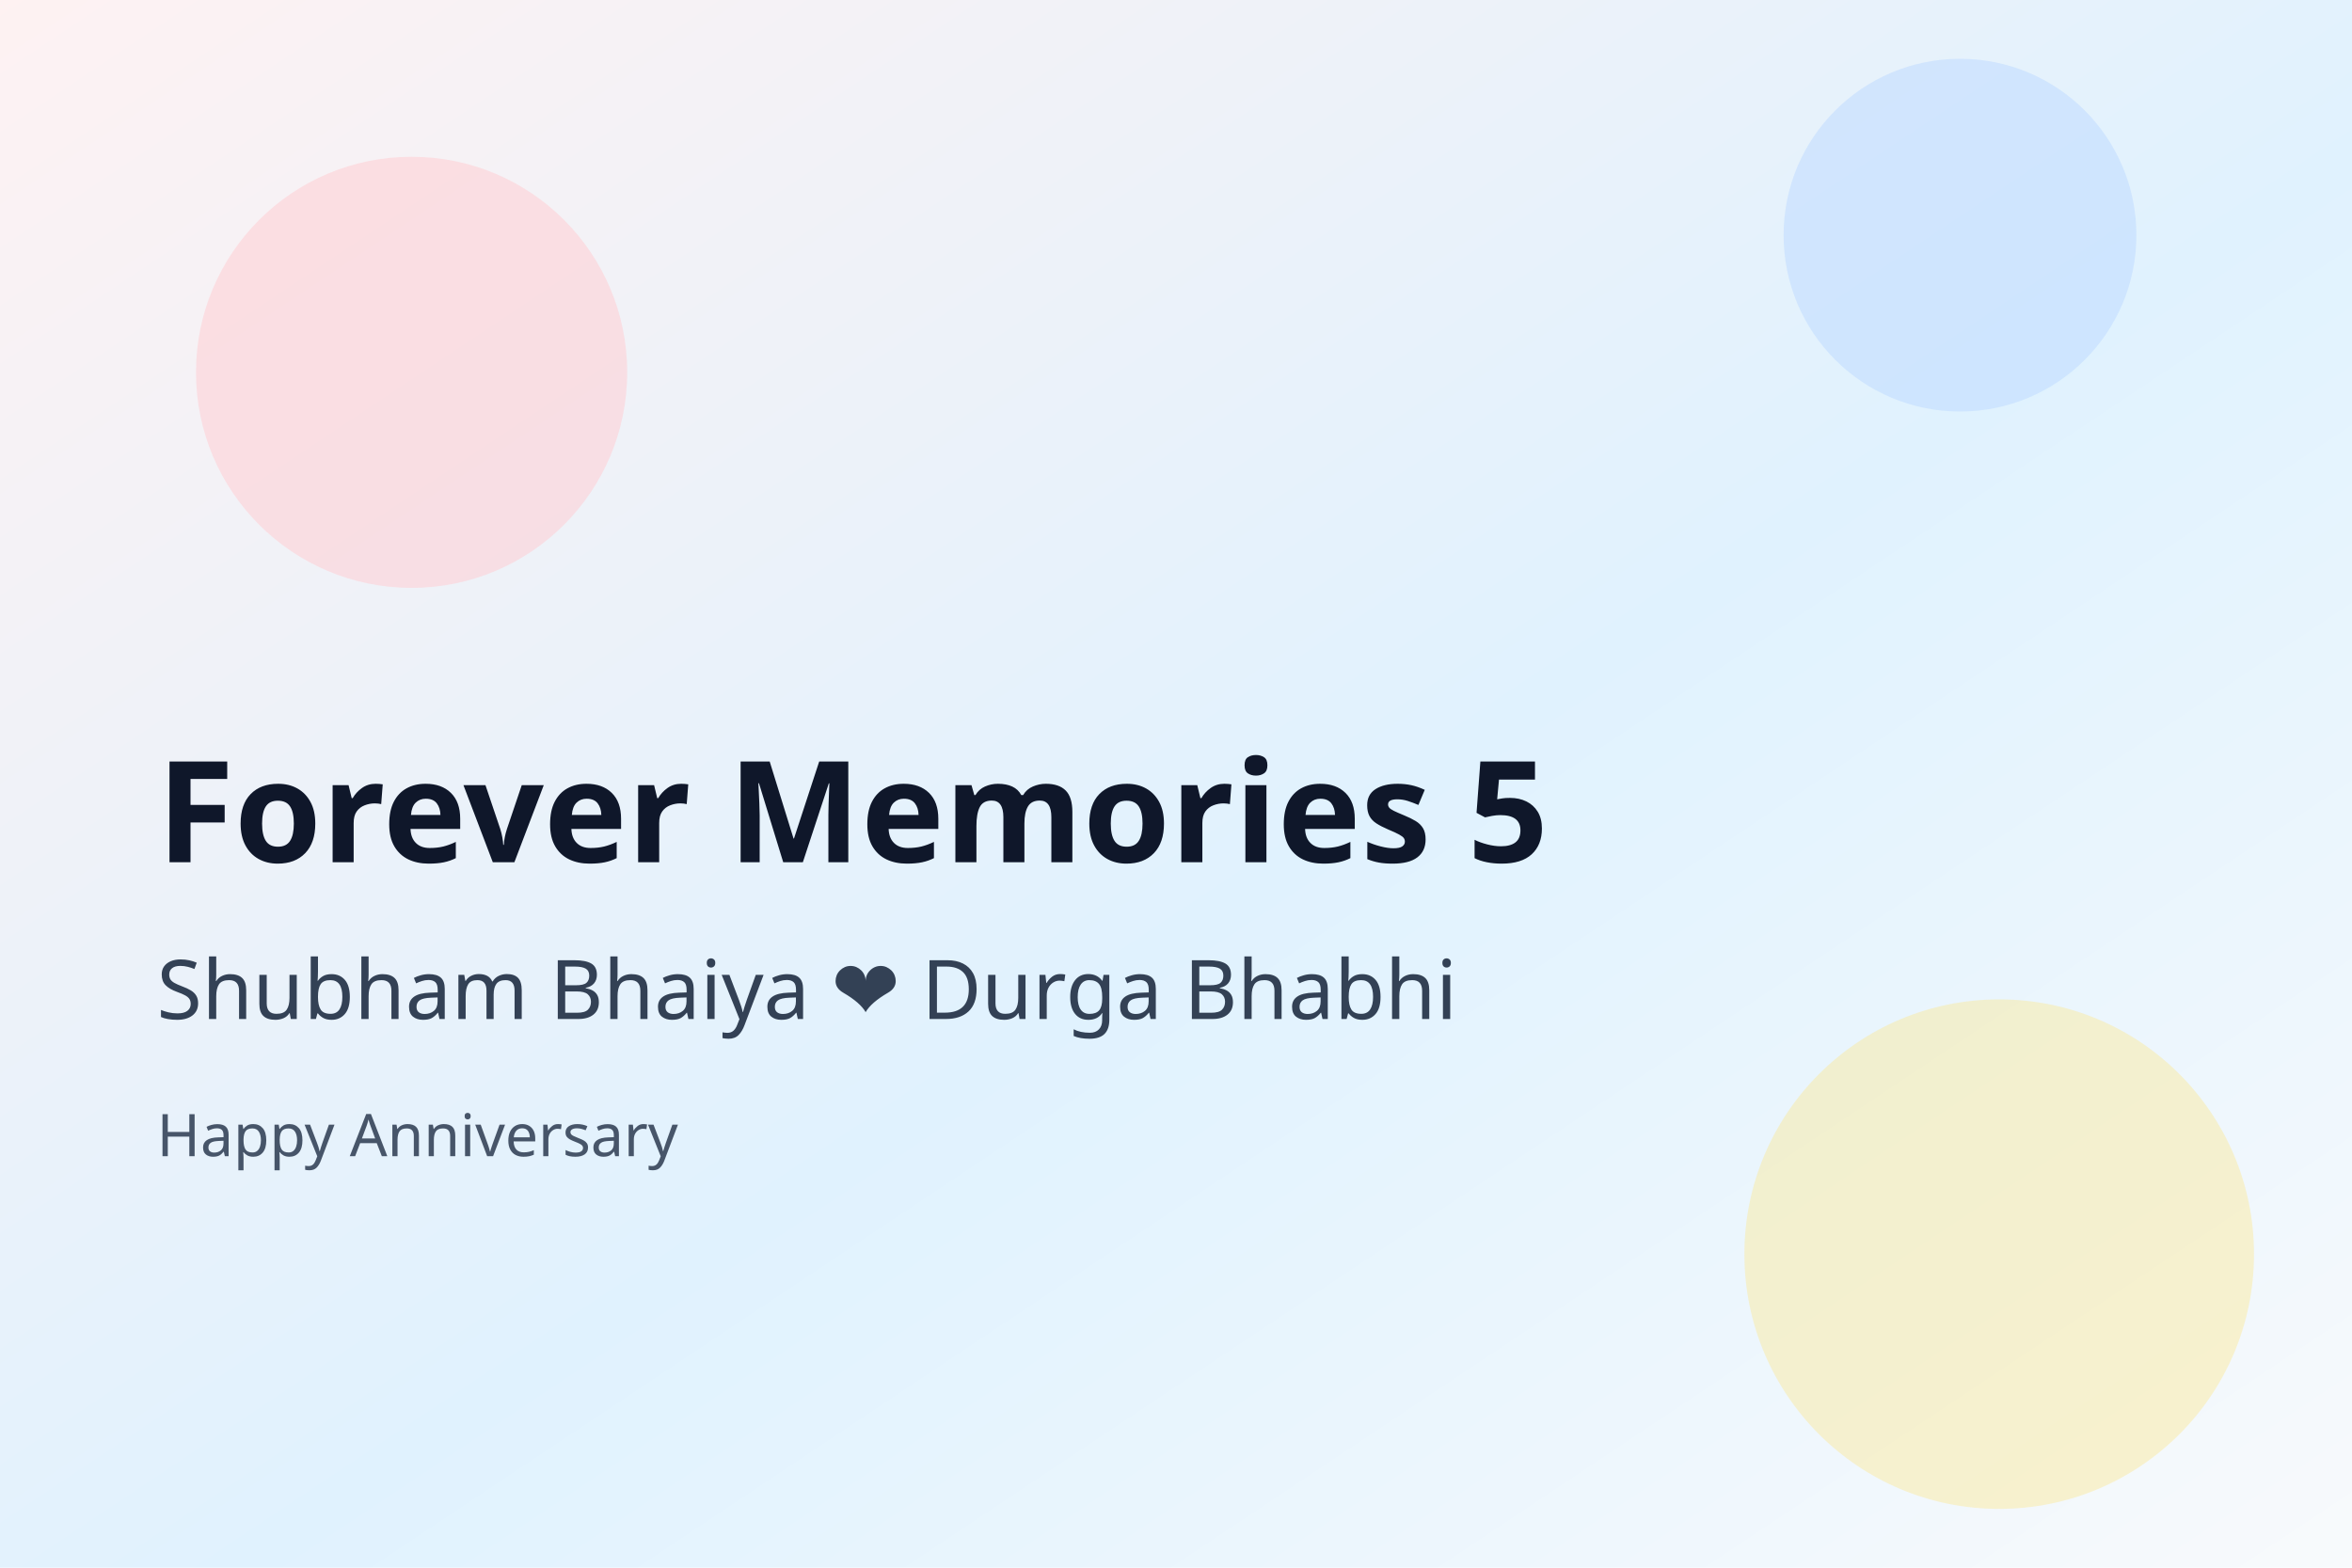
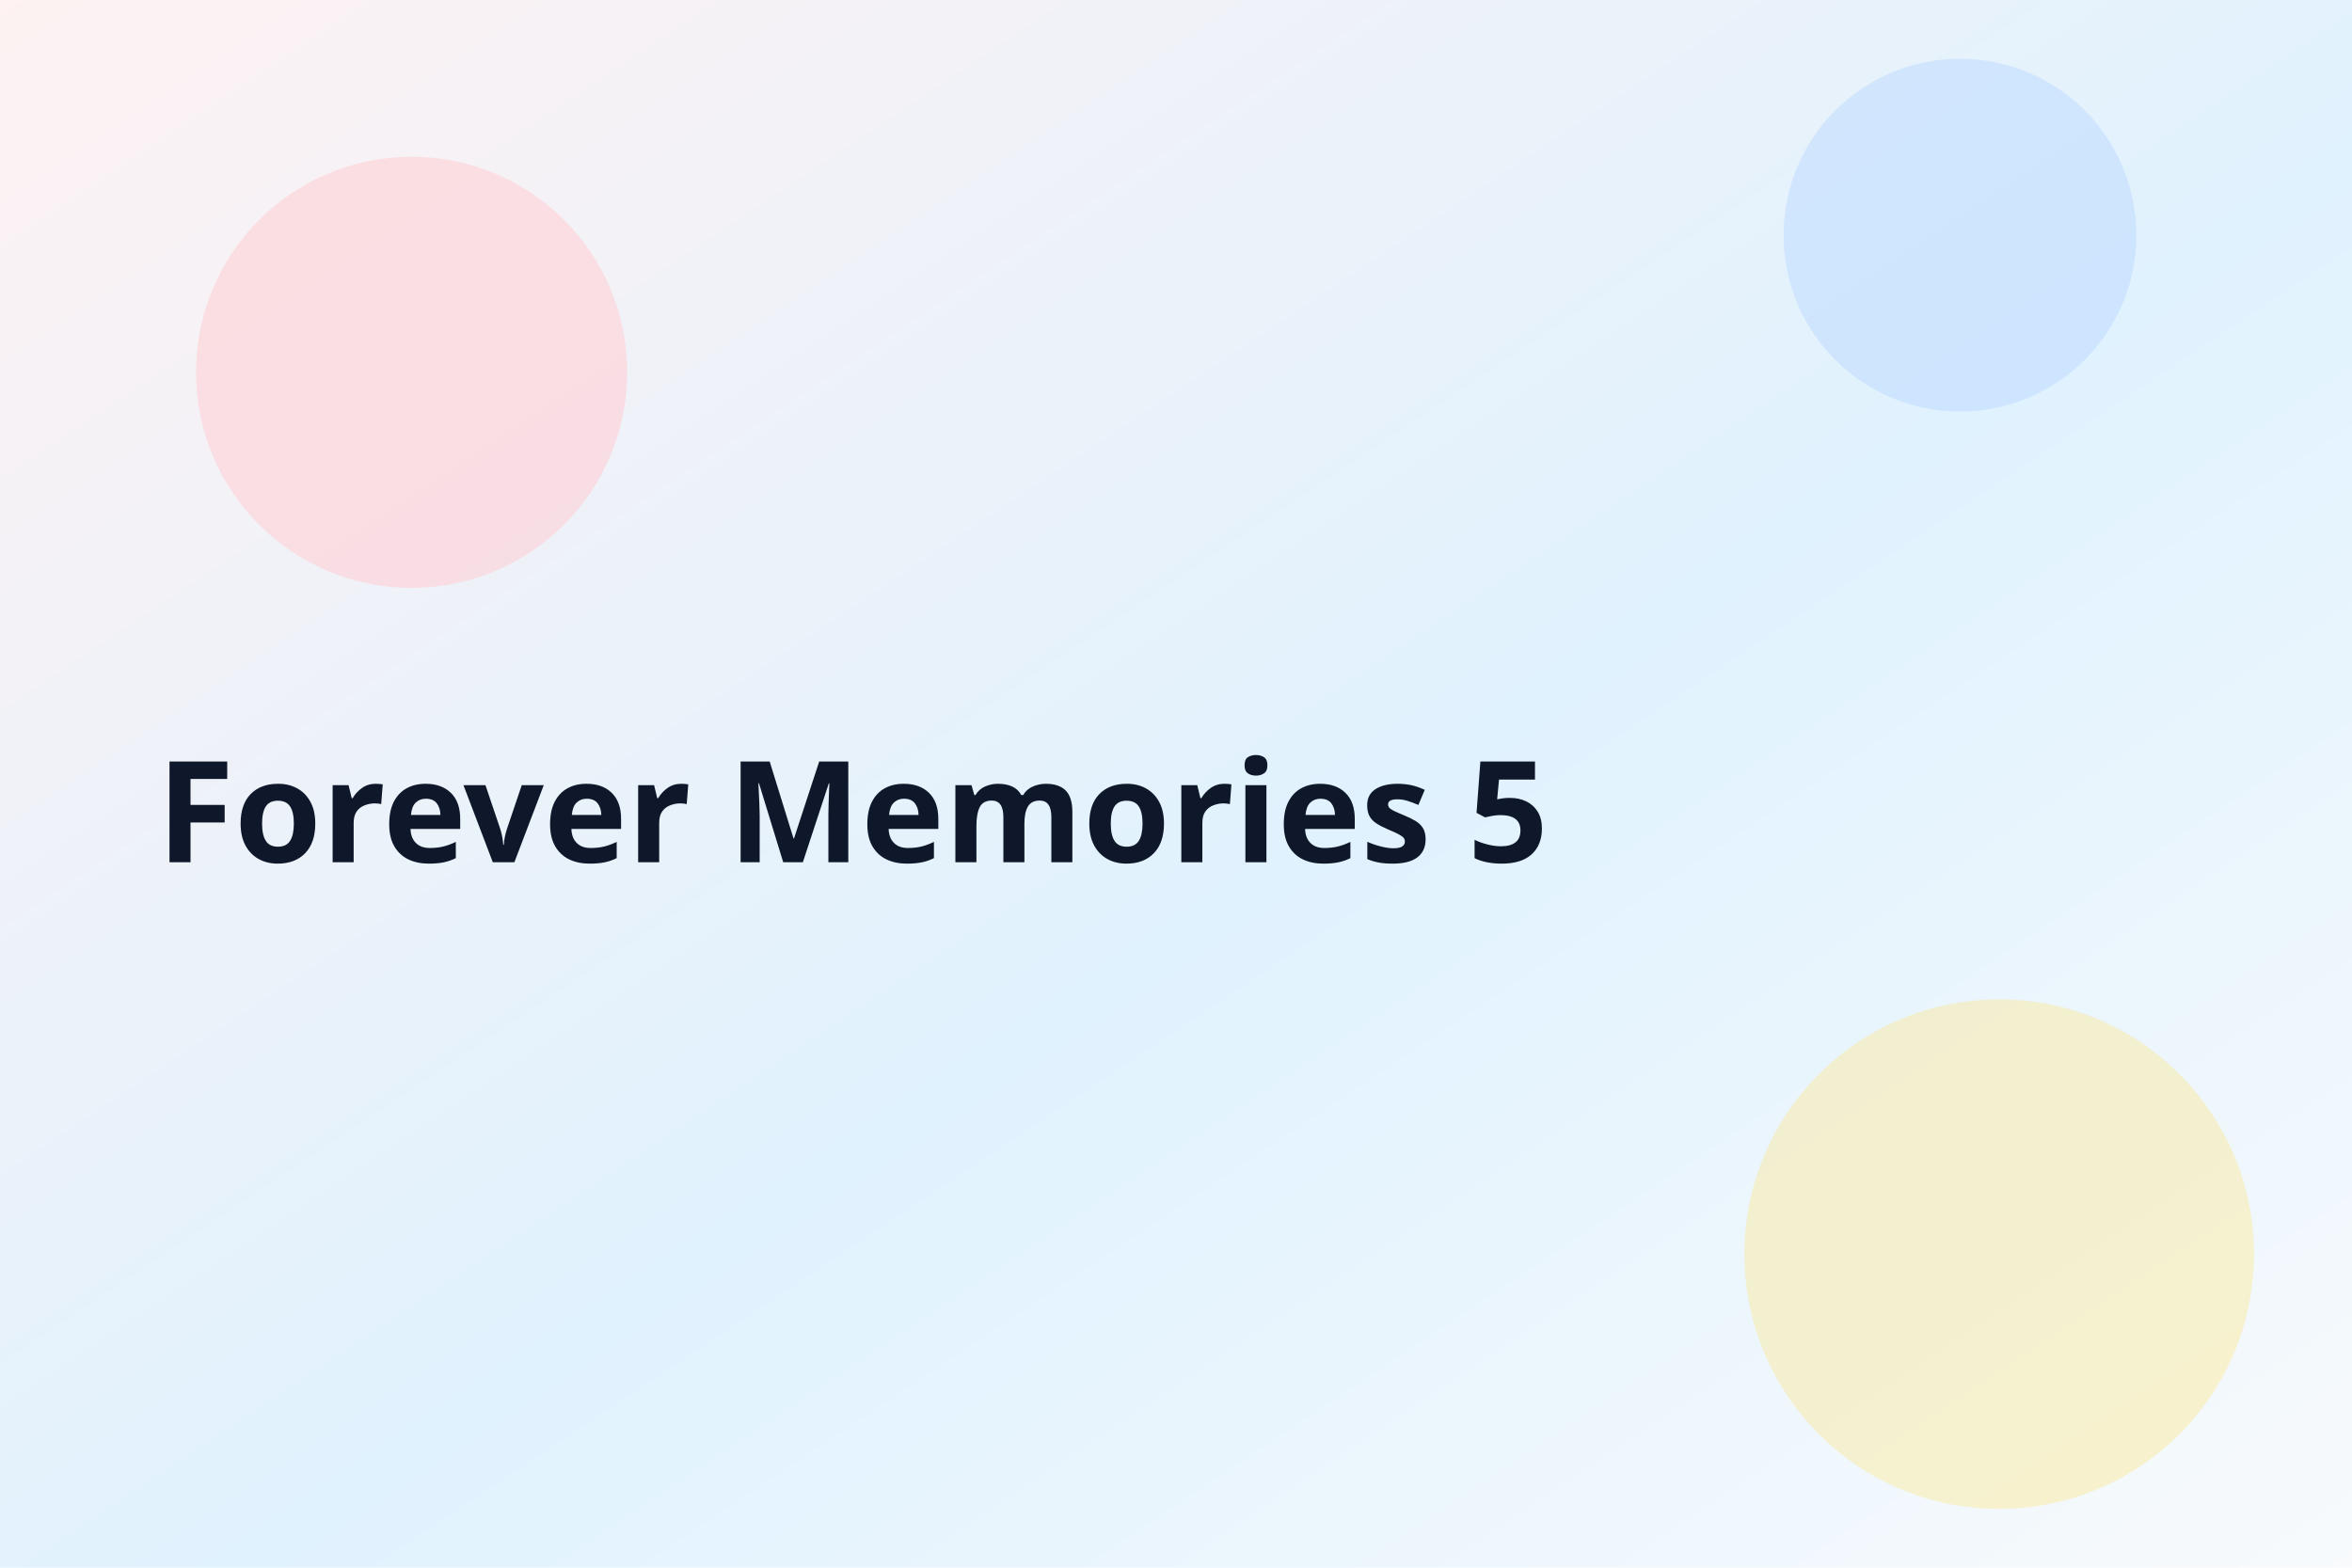
<svg xmlns="http://www.w3.org/2000/svg" width="1200" height="800" viewBox="0 0 1200 800" fill="none">
  <defs>
    <linearGradient id="g5" x1="0" y1="0" x2="1" y2="1">
      <stop offset="0%" stop-color="#fef2f2" />
      <stop offset="55%" stop-color="#e0f2fe" />
      <stop offset="100%" stop-color="#f8fafc" />
    </linearGradient>
  </defs>
  <rect width="1200" height="800" fill="url(#g5)" />
  <circle cx="210" cy="190" r="110" fill="#fecdd3" fill-opacity="0.55" />
  <circle cx="1000" cy="120" r="90" fill="#bfdbfe" fill-opacity="0.55" />
  <circle cx="1020" cy="640" r="130" fill="#fde68a" fill-opacity="0.4" />
  <text x="80" y="440" fill="#0f172a" font-size="72" font-family="Poppins,Segoe UI,sans-serif" font-weight="700">Forever Memories 5</text>
-   <text x="80" y="520" fill="#334155" font-size="42" font-family="Poppins,Segoe UI,sans-serif">Shubham Bhaiya ❤️ Durga Bhabhi</text>
-   <text x="80" y="590" fill="#475569" font-size="30" font-family="Poppins,Segoe UI,sans-serif">Happy Anniversary</text>
</svg>
